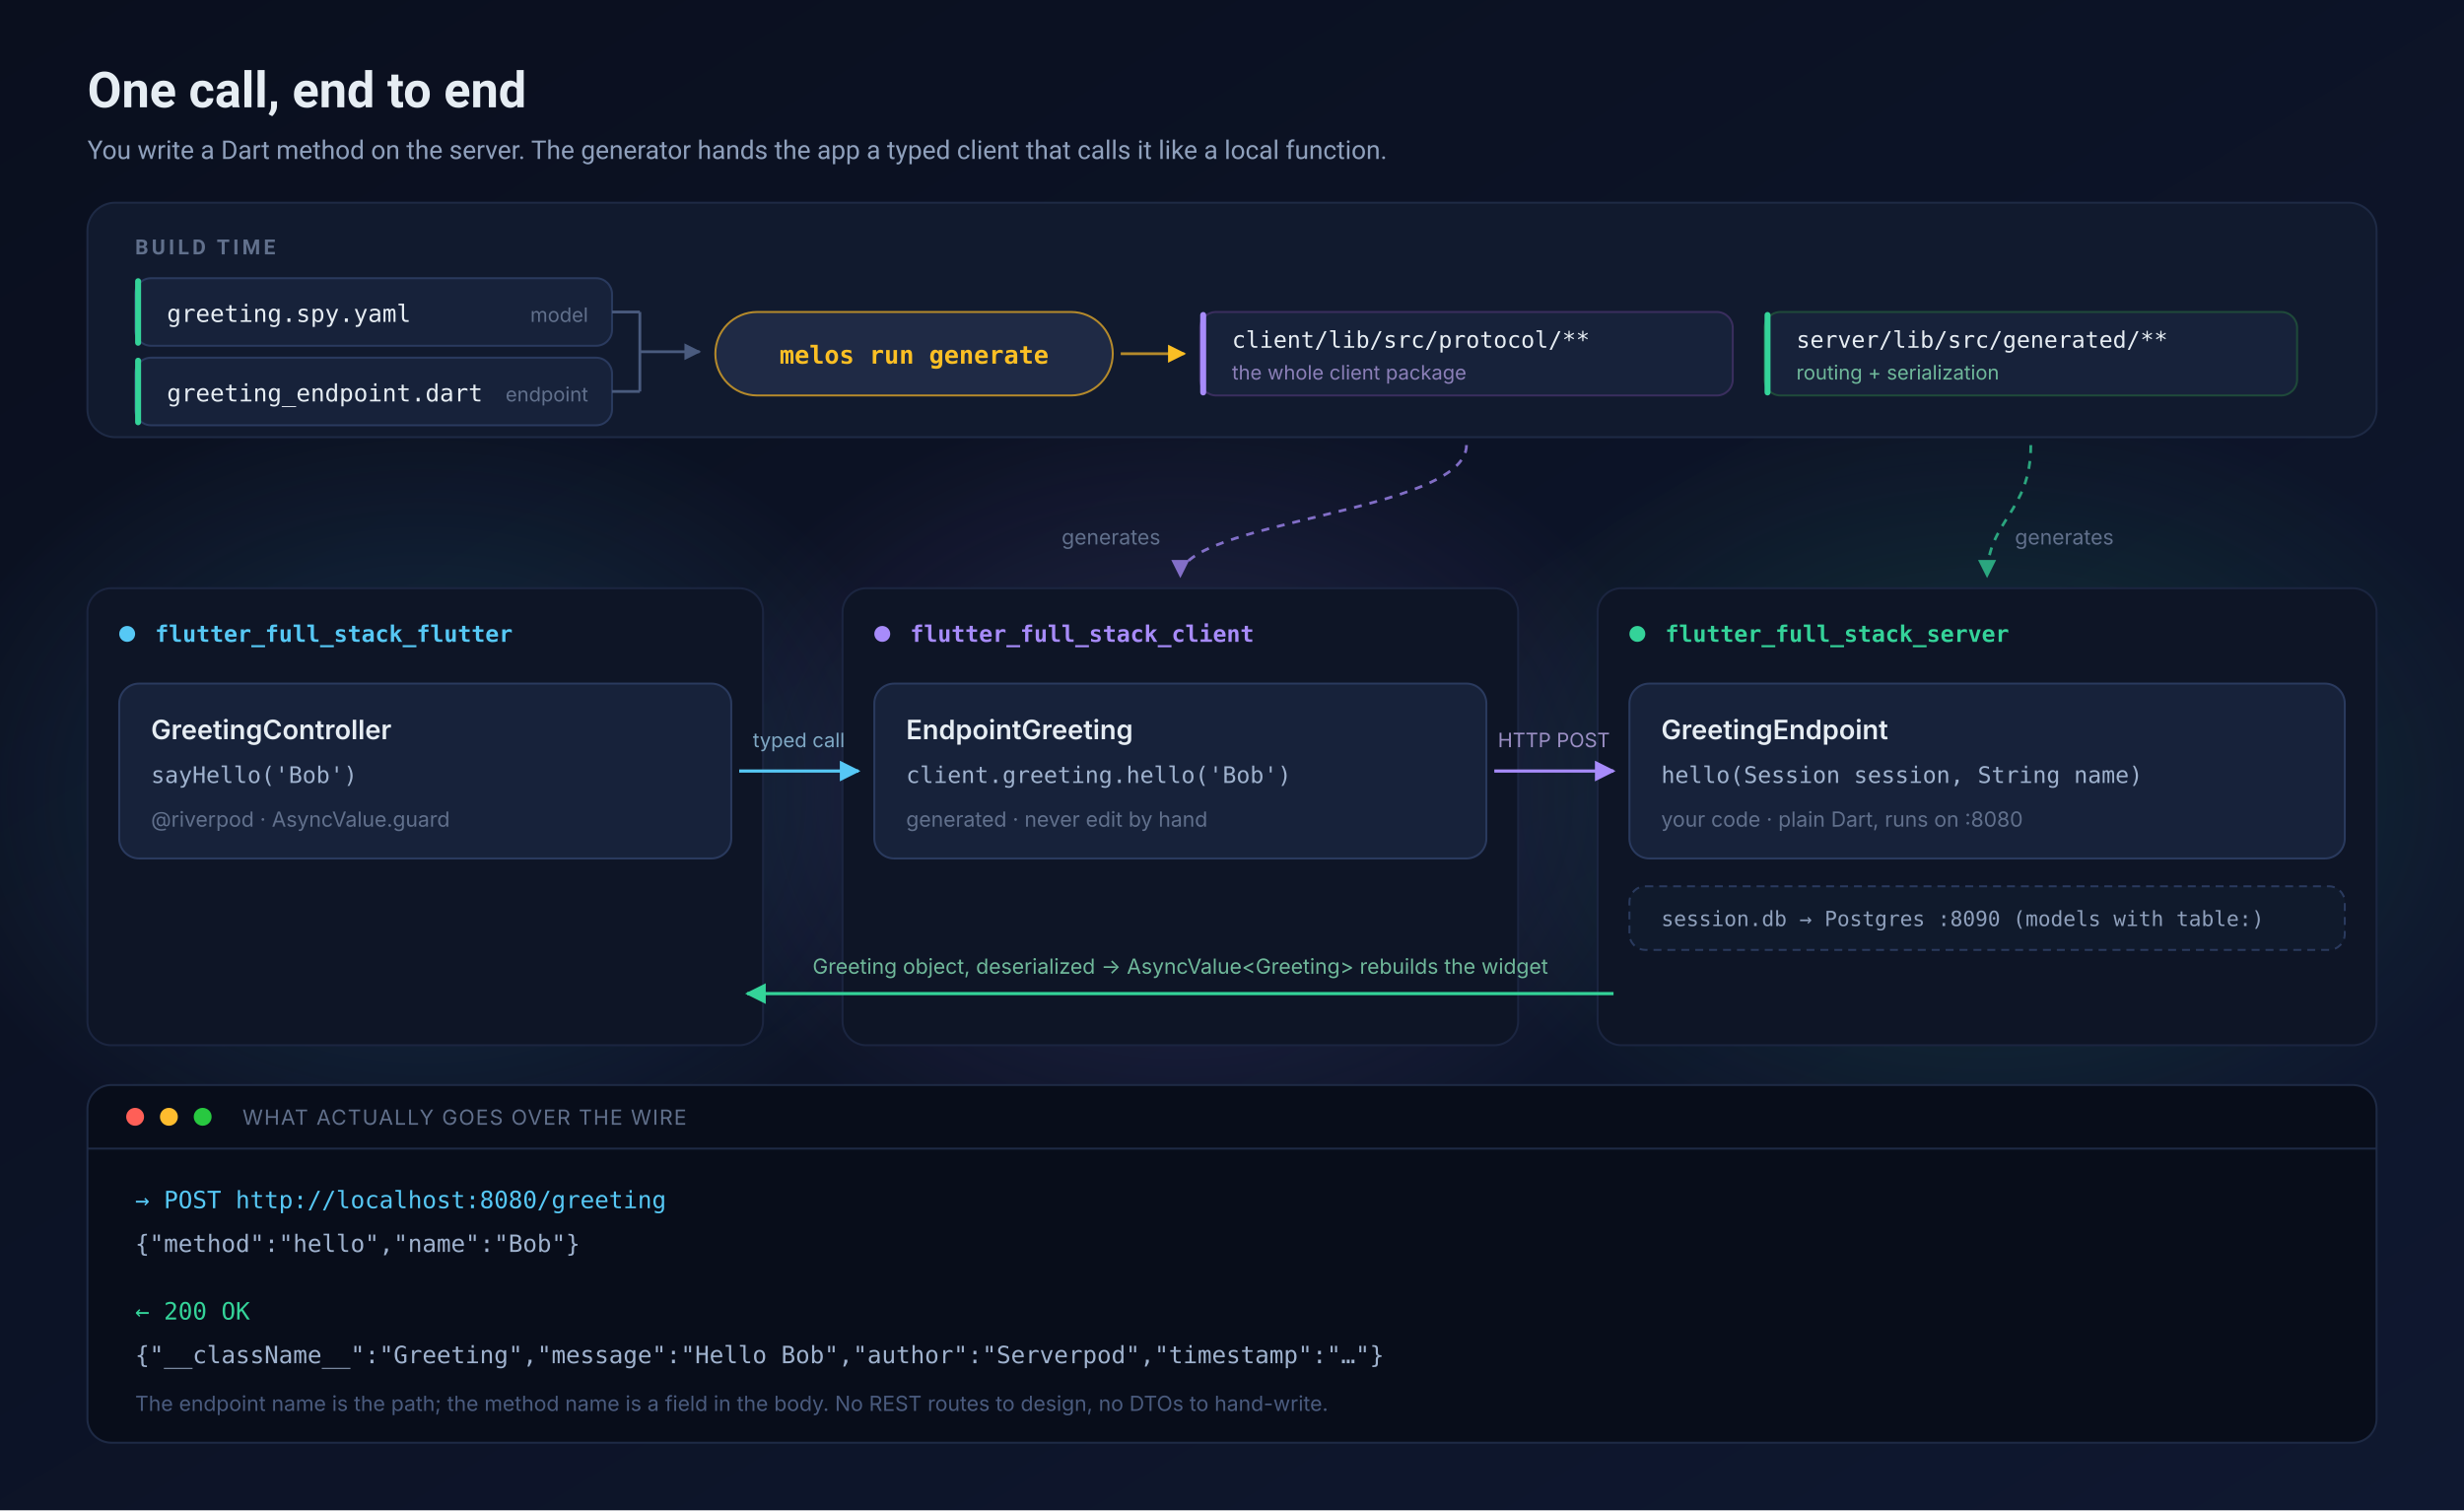
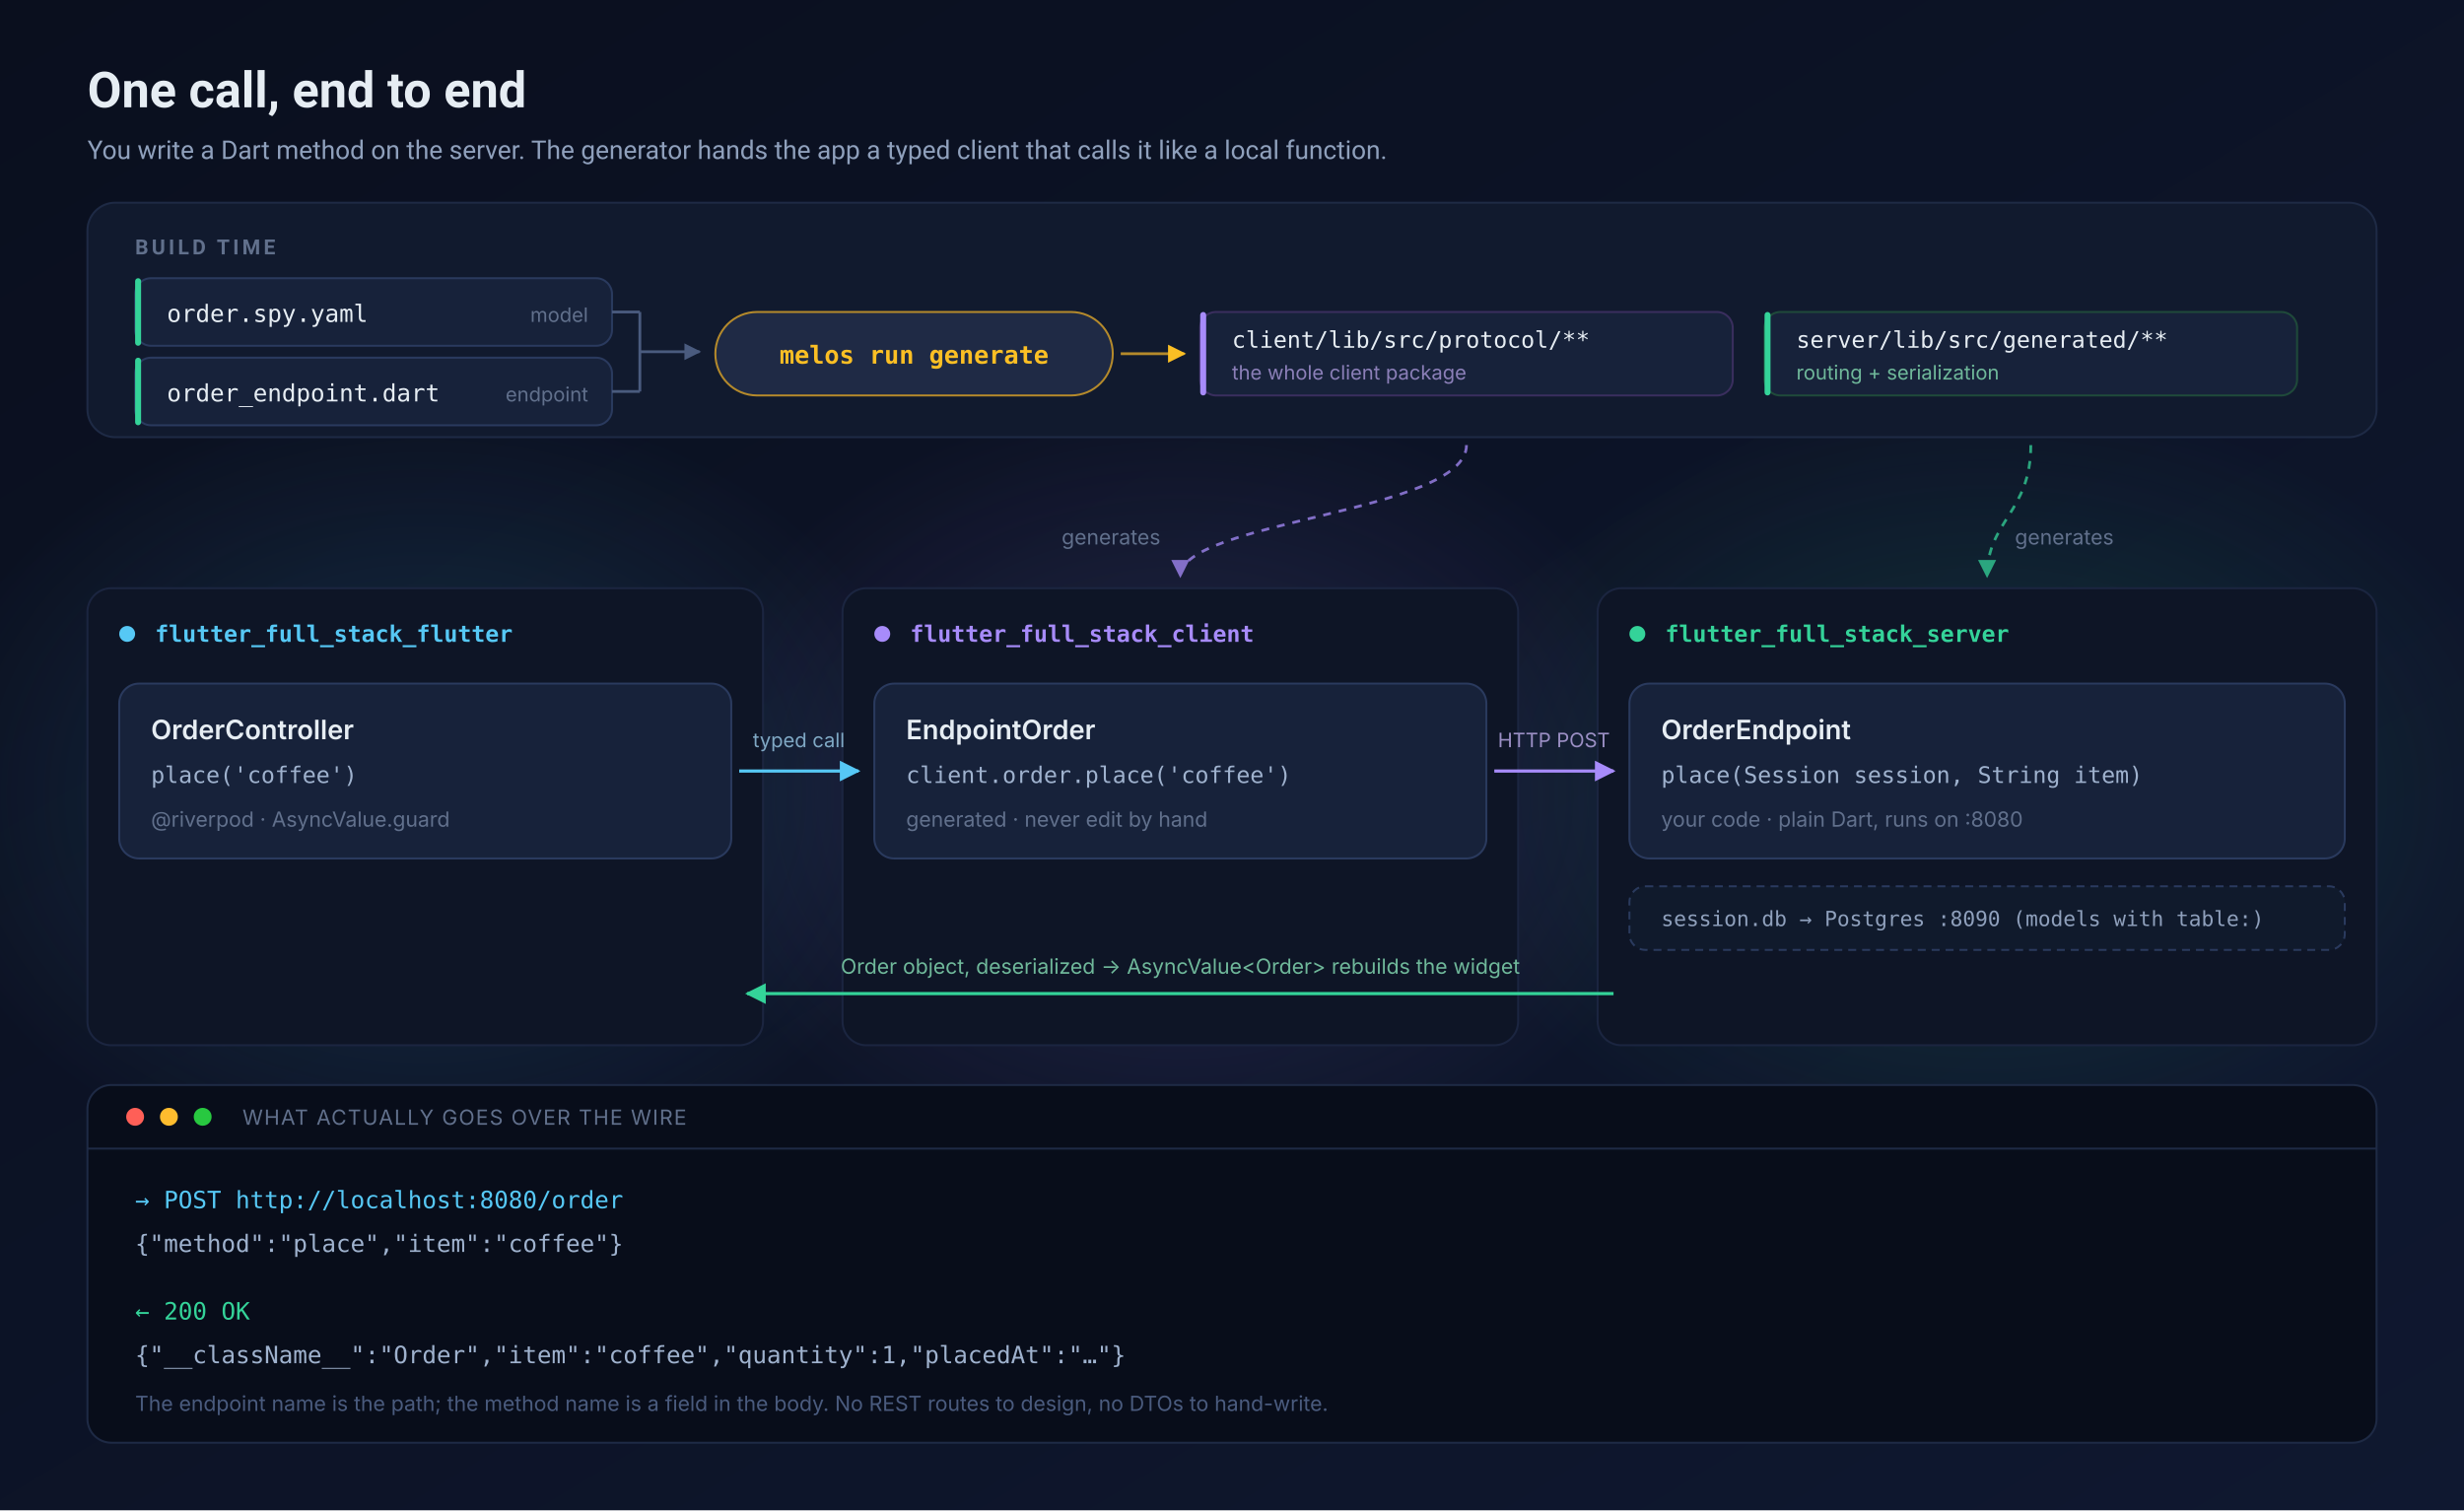
<svg xmlns="http://www.w3.org/2000/svg" viewBox="0 0 1240 760" width="1240" height="760" role="img" aria-label="A method call travels from a Riverpod controller in the Flutter app, through the generated client, over HTTP POST, into a Serverpod endpoint method, and the typed result comes back the same way. Both the client and the server protocol are generated from the same model and endpoint source files.">
  <defs>
    <linearGradient id="bg" x1="0" y1="0" x2="1" y2="1">
      <stop offset="0" stop-color="#0A0F1E" />
      <stop offset="1" stop-color="#0F1830" />
    </linearGradient>
    <radialGradient id="glowCyan" cx="0.5" cy="0.5" r="0.5">
      <stop offset="0" stop-color="#56C8F5" stop-opacity="0.16" />
      <stop offset="1" stop-color="#56C8F5" stop-opacity="0" />
    </radialGradient>
    <radialGradient id="glowViolet" cx="0.5" cy="0.5" r="0.5">
      <stop offset="0" stop-color="#A78BFA" stop-opacity="0.16" />
      <stop offset="1" stop-color="#A78BFA" stop-opacity="0" />
    </radialGradient>
    <radialGradient id="glowEmerald" cx="0.5" cy="0.5" r="0.5">
      <stop offset="0" stop-color="#34D399" stop-opacity="0.16" />
      <stop offset="1" stop-color="#34D399" stop-opacity="0" />
    </radialGradient>
    <marker id="aMuted" viewBox="0 0 10 10" refX="9" refY="5" markerWidth="6" markerHeight="6" orient="auto-start-reverse">
      <path d="M0,0 L10,5 L0,10 z" fill="#4A5B7E" />
    </marker>
    <marker id="aCyan" viewBox="0 0 10 10" refX="9" refY="5" markerWidth="6.5" markerHeight="6.5" orient="auto-start-reverse">
      <path d="M0,0 L10,5 L0,10 z" fill="#56C8F5" />
    </marker>
    <marker id="aViolet" viewBox="0 0 10 10" refX="9" refY="5" markerWidth="6.5" markerHeight="6.5" orient="auto-start-reverse">
      <path d="M0,0 L10,5 L0,10 z" fill="#A78BFA" />
    </marker>
    <marker id="aEmerald" viewBox="0 0 10 10" refX="9" refY="5" markerWidth="6.5" markerHeight="6.5" orient="auto-start-reverse">
      <path d="M0,0 L10,5 L0,10 z" fill="#34D399" />
    </marker>
    <marker id="aAmber" viewBox="0 0 10 10" refX="9" refY="5" markerWidth="6.5" markerHeight="6.5" orient="auto-start-reverse">
      <path d="M0,0 L10,5 L0,10 z" fill="#FBBF24" />
    </marker>
  </defs>
  <rect width="1240" height="760" fill="url(#bg)" />
  <ellipse cx="214" cy="400" rx="260" ry="200" fill="url(#glowCyan)" />
  <ellipse cx="594" cy="400" rx="260" ry="200" fill="url(#glowViolet)" />
  <ellipse cx="1000" cy="400" rx="280" ry="200" fill="url(#glowEmerald)" />
  <text x="44" y="54" font-family="-apple-system, BlinkMacSystemFont, 'Segoe UI', Roboto, sans-serif" font-size="25" font-weight="700" fill="#E6EDF3">One call, end to end</text>
  <text x="44" y="80" font-family="-apple-system, BlinkMacSystemFont, 'Segoe UI', Roboto, sans-serif" font-size="13" fill="#8FA0BC">You write a Dart method on the server. The generator hands the app a typed client that calls it like a local function.</text>
  <rect x="44" y="102" width="1152" height="118" rx="14" fill="#111A2E" stroke="#1E2A45" />
  <text x="68" y="128" font-family="-apple-system, BlinkMacSystemFont, 'Segoe UI', Roboto, sans-serif" font-size="10.5" font-weight="700" letter-spacing="1.6" fill="#61708C">BUILD TIME</text>
  <rect x="68" y="140" width="240" height="34" rx="8" fill="#17223A" stroke="#2A3A5E" />
  <rect x="68" y="140" width="3" height="34" rx="1.5" fill="#34D399" />
-   <text x="84" y="162" font-family="ui-monospace, 'SF Mono', Menlo, Consolas, monospace" font-size="12" fill="#E6EDF3">greeting.spy.yaml</text>
+   <text x="84" y="162" font-family="ui-monospace, 'SF Mono', Menlo, Consolas, monospace" font-size="12" fill="#E6EDF3">order.spy.yaml</text>
  <text x="296" y="162" text-anchor="end" font-family="-apple-system, BlinkMacSystemFont, sans-serif" font-size="10" fill="#61708C">model</text>
  <rect x="68" y="180" width="240" height="34" rx="8" fill="#17223A" stroke="#2A3A5E" />
  <rect x="68" y="180" width="3" height="34" rx="1.5" fill="#34D399" />
-   <text x="84" y="202" font-family="ui-monospace, 'SF Mono', Menlo, Consolas, monospace" font-size="12" fill="#E6EDF3">greeting_endpoint.dart</text>
+   <text x="84" y="202" font-family="ui-monospace, 'SF Mono', Menlo, Consolas, monospace" font-size="12" fill="#E6EDF3">order_endpoint.dart</text>
  <text x="296" y="202" text-anchor="end" font-family="-apple-system, BlinkMacSystemFont, sans-serif" font-size="10" fill="#61708C">endpoint</text>
  <path d="M308,157 H322 M308,197 H322 M322,157 V197" stroke="#4A5B7E" stroke-width="1.4" fill="none" />
  <path d="M322,177 H352" stroke="#4A5B7E" stroke-width="1.4" fill="none" marker-end="url(#aMuted)" />
  <rect x="360" y="157" width="200" height="42" rx="21" fill="#1F2A45" stroke="#B58A2B" />
  <text x="460" y="183" text-anchor="middle" font-family="ui-monospace, 'SF Mono', Menlo, Consolas, monospace" font-size="12.5" font-weight="600" fill="#FBBF24">melos run generate</text>
  <path d="M564,178 H596" stroke="#B58A2B" stroke-width="1.4" fill="none" marker-end="url(#aAmber)" />
  <rect x="604" y="157" width="268" height="42" rx="8" fill="#17223A" stroke="#3A2E5E" />
  <rect x="604" y="157" width="3" height="42" rx="1.5" fill="#A78BFA" />
  <text x="620" y="175" font-family="ui-monospace, 'SF Mono', Menlo, Consolas, monospace" font-size="11.5" fill="#E6EDF3">client/lib/src/protocol/**</text>
  <text x="620" y="191" font-family="-apple-system, BlinkMacSystemFont, sans-serif" font-size="10" fill="#8B7FB8">the whole client package</text>
  <rect x="888" y="157" width="268" height="42" rx="8" fill="#17223A" stroke="#1F4A3A" />
  <rect x="888" y="157" width="3" height="42" rx="1.5" fill="#34D399" />
  <text x="904" y="175" font-family="ui-monospace, 'SF Mono', Menlo, Consolas, monospace" font-size="11.5" fill="#E6EDF3">server/lib/src/generated/**</text>
  <text x="904" y="191" font-family="-apple-system, BlinkMacSystemFont, sans-serif" font-size="10" fill="#6FB89A">routing + serialization</text>
  <path d="M738,224 C738,258 594,262 594,290" stroke="#A78BFA" stroke-width="1.4" stroke-dasharray="4 4" fill="none" opacity="0.75" marker-end="url(#aViolet)" />
  <path d="M1022,224 C1022,258 1000,262 1000,290" stroke="#34D399" stroke-width="1.4" stroke-dasharray="4 4" fill="none" opacity="0.75" marker-end="url(#aEmerald)" />
  <text x="584" y="274" text-anchor="end" font-family="-apple-system, BlinkMacSystemFont, sans-serif" font-size="10.5" fill="#61708C">generates</text>
  <text x="1014" y="274" font-family="-apple-system, BlinkMacSystemFont, sans-serif" font-size="10.5" fill="#61708C">generates</text>
  <rect x="44" y="296" width="340" height="230" rx="12" fill="#0E1526" stroke="#1B2540" />
  <rect x="424" y="296" width="340" height="230" rx="12" fill="#0E1526" stroke="#1B2540" />
  <rect x="804" y="296" width="392" height="230" rx="12" fill="#0E1526" stroke="#1B2540" />
  <circle cx="64" cy="319" r="4" fill="#56C8F5" />
  <text x="78" y="323" font-family="ui-monospace, 'SF Mono', Menlo, Consolas, monospace" font-size="11.5" font-weight="600" fill="#56C8F5">flutter_full_stack_flutter</text>
  <circle cx="444" cy="319" r="4" fill="#A78BFA" />
  <text x="458" y="323" font-family="ui-monospace, 'SF Mono', Menlo, Consolas, monospace" font-size="11.5" font-weight="600" fill="#A78BFA">flutter_full_stack_client</text>
  <circle cx="824" cy="319" r="4" fill="#34D399" />
  <text x="838" y="323" font-family="ui-monospace, 'SF Mono', Menlo, Consolas, monospace" font-size="11.5" font-weight="600" fill="#34D399">flutter_full_stack_server</text>
  <rect x="60" y="344" width="308" height="88" rx="10" fill="#17223A" stroke="#2A3A5E" />
-   <text x="76" y="372" font-family="-apple-system, BlinkMacSystemFont, sans-serif" font-size="13.5" font-weight="600" fill="#E6EDF3">GreetingController</text>
-   <text x="76" y="394" font-family="ui-monospace, 'SF Mono', Menlo, Consolas, monospace" font-size="11.5" fill="#9FB2CE">sayHello('Bob')</text>
+   <text x="76" y="372" font-family="-apple-system, BlinkMacSystemFont, sans-serif" font-size="13.5" font-weight="600" fill="#E6EDF3">OrderController</text>
+   <text x="76" y="394" font-family="ui-monospace, 'SF Mono', Menlo, Consolas, monospace" font-size="11.5" fill="#9FB2CE">place('coffee')</text>
  <text x="76" y="416" font-family="-apple-system, BlinkMacSystemFont, sans-serif" font-size="10.5" fill="#61708C">@riverpod · AsyncValue.guard</text>
  <rect x="440" y="344" width="308" height="88" rx="10" fill="#17223A" stroke="#2A3A5E" />
-   <text x="456" y="372" font-family="-apple-system, BlinkMacSystemFont, sans-serif" font-size="13.5" font-weight="600" fill="#E6EDF3">EndpointGreeting</text>
-   <text x="456" y="394" font-family="ui-monospace, 'SF Mono', Menlo, Consolas, monospace" font-size="11.5" fill="#9FB2CE">client.greeting.hello('Bob')</text>
+   <text x="456" y="372" font-family="-apple-system, BlinkMacSystemFont, sans-serif" font-size="13.5" font-weight="600" fill="#E6EDF3">EndpointOrder</text>
+   <text x="456" y="394" font-family="ui-monospace, 'SF Mono', Menlo, Consolas, monospace" font-size="11.5" fill="#9FB2CE">client.order.place('coffee')</text>
  <text x="456" y="416" font-family="-apple-system, BlinkMacSystemFont, sans-serif" font-size="10.5" fill="#61708C">generated · never edit by hand</text>
  <rect x="820" y="344" width="360" height="88" rx="10" fill="#17223A" stroke="#2A3A5E" />
-   <text x="836" y="372" font-family="-apple-system, BlinkMacSystemFont, sans-serif" font-size="13.5" font-weight="600" fill="#E6EDF3">GreetingEndpoint</text>
-   <text x="836" y="394" font-family="ui-monospace, 'SF Mono', Menlo, Consolas, monospace" font-size="11.5" fill="#9FB2CE">hello(Session session, String name)</text>
+   <text x="836" y="372" font-family="-apple-system, BlinkMacSystemFont, sans-serif" font-size="13.5" font-weight="600" fill="#E6EDF3">OrderEndpoint</text>
+   <text x="836" y="394" font-family="ui-monospace, 'SF Mono', Menlo, Consolas, monospace" font-size="11.5" fill="#9FB2CE">place(Session session, String item)</text>
  <text x="836" y="416" font-family="-apple-system, BlinkMacSystemFont, sans-serif" font-size="10.5" fill="#61708C">your code · plain Dart, runs on :8080</text>
  <path d="M372,388 H432" stroke="#56C8F5" stroke-width="1.6" fill="none" marker-end="url(#aCyan)" />
  <text x="402" y="376" text-anchor="middle" font-family="-apple-system, BlinkMacSystemFont, sans-serif" font-size="10" fill="#7FA8C4">typed call</text>
  <path d="M752,388 H812" stroke="#A78BFA" stroke-width="1.6" fill="none" marker-end="url(#aViolet)" />
  <text x="782" y="376" text-anchor="middle" font-family="-apple-system, BlinkMacSystemFont, sans-serif" font-size="10" fill="#9B8FC4">HTTP POST</text>
  <rect x="820" y="446" width="360" height="32" rx="8" fill="#101A2C" stroke="#2A3A5E" stroke-dasharray="4 3" />
  <text x="836" y="466" font-family="ui-monospace, 'SF Mono', Menlo, Consolas, monospace" font-size="10.5" fill="#8FA0BC">session.db → Postgres :8090 (models with table:)</text>
  <path d="M812,500 H376" stroke="#34D399" stroke-width="1.6" fill="none" marker-end="url(#aEmerald)" />
-   <text x="594" y="490" text-anchor="middle" font-family="-apple-system, BlinkMacSystemFont, sans-serif" font-size="10.5" fill="#6FB89A">Greeting object, deserialized → AsyncValue&lt;Greeting&gt; rebuilds the widget</text>
+   <text x="594" y="490" text-anchor="middle" font-family="-apple-system, BlinkMacSystemFont, sans-serif" font-size="10.5" fill="#6FB89A">Order object, deserialized → AsyncValue&lt;Order&gt; rebuilds the widget</text>
  <rect x="44" y="546" width="1152" height="180" rx="12" fill="#080D1A" stroke="#1E2A45" />
  <circle cx="68" cy="562" r="4.5" fill="#FF5F57" />
  <circle cx="85" cy="562" r="4.5" fill="#FEBC2E" />
  <circle cx="102" cy="562" r="4.5" fill="#28C840" />
  <text x="122" y="566" font-family="-apple-system, BlinkMacSystemFont, sans-serif" font-size="10.5" letter-spacing="0.6" fill="#61708C">WHAT ACTUALLY GOES OVER THE WIRE</text>
  <path d="M44,578 H1196" stroke="#1E2A45" stroke-width="1" />
-   <text x="68" y="608" font-family="ui-monospace, 'SF Mono', Menlo, Consolas, monospace" font-size="12" fill="#56C8F5">→ POST http://localhost:8080/greeting</text>
-   <text x="68" y="630" font-family="ui-monospace, 'SF Mono', Menlo, Consolas, monospace" font-size="12" fill="#9FB2CE">  {"method":"hello","name":"Bob"}</text>
+   <text x="68" y="608" font-family="ui-monospace, 'SF Mono', Menlo, Consolas, monospace" font-size="12" fill="#56C8F5">→ POST http://localhost:8080/order</text>
+   <text x="68" y="630" font-family="ui-monospace, 'SF Mono', Menlo, Consolas, monospace" font-size="12" fill="#9FB2CE">  {"method":"place","item":"coffee"}</text>
  <text x="68" y="664" font-family="ui-monospace, 'SF Mono', Menlo, Consolas, monospace" font-size="12" fill="#34D399">← 200 OK</text>
-   <text x="68" y="686" font-family="ui-monospace, 'SF Mono', Menlo, Consolas, monospace" font-size="12" fill="#9FB2CE">  {"__className__":"Greeting","message":"Hello Bob","author":"Serverpod","timestamp":"…"}</text>
+   <text x="68" y="686" font-family="ui-monospace, 'SF Mono', Menlo, Consolas, monospace" font-size="12" fill="#9FB2CE">  {"__className__":"Order","item":"coffee","quantity":1,"placedAt":"…"}</text>
  <text x="68" y="710" font-family="-apple-system, BlinkMacSystemFont, sans-serif" font-size="10.5" fill="#4A5B7E">The endpoint name is the path; the method name is a field in the body. No REST routes to design, no DTOs to hand-write.</text>
</svg>
